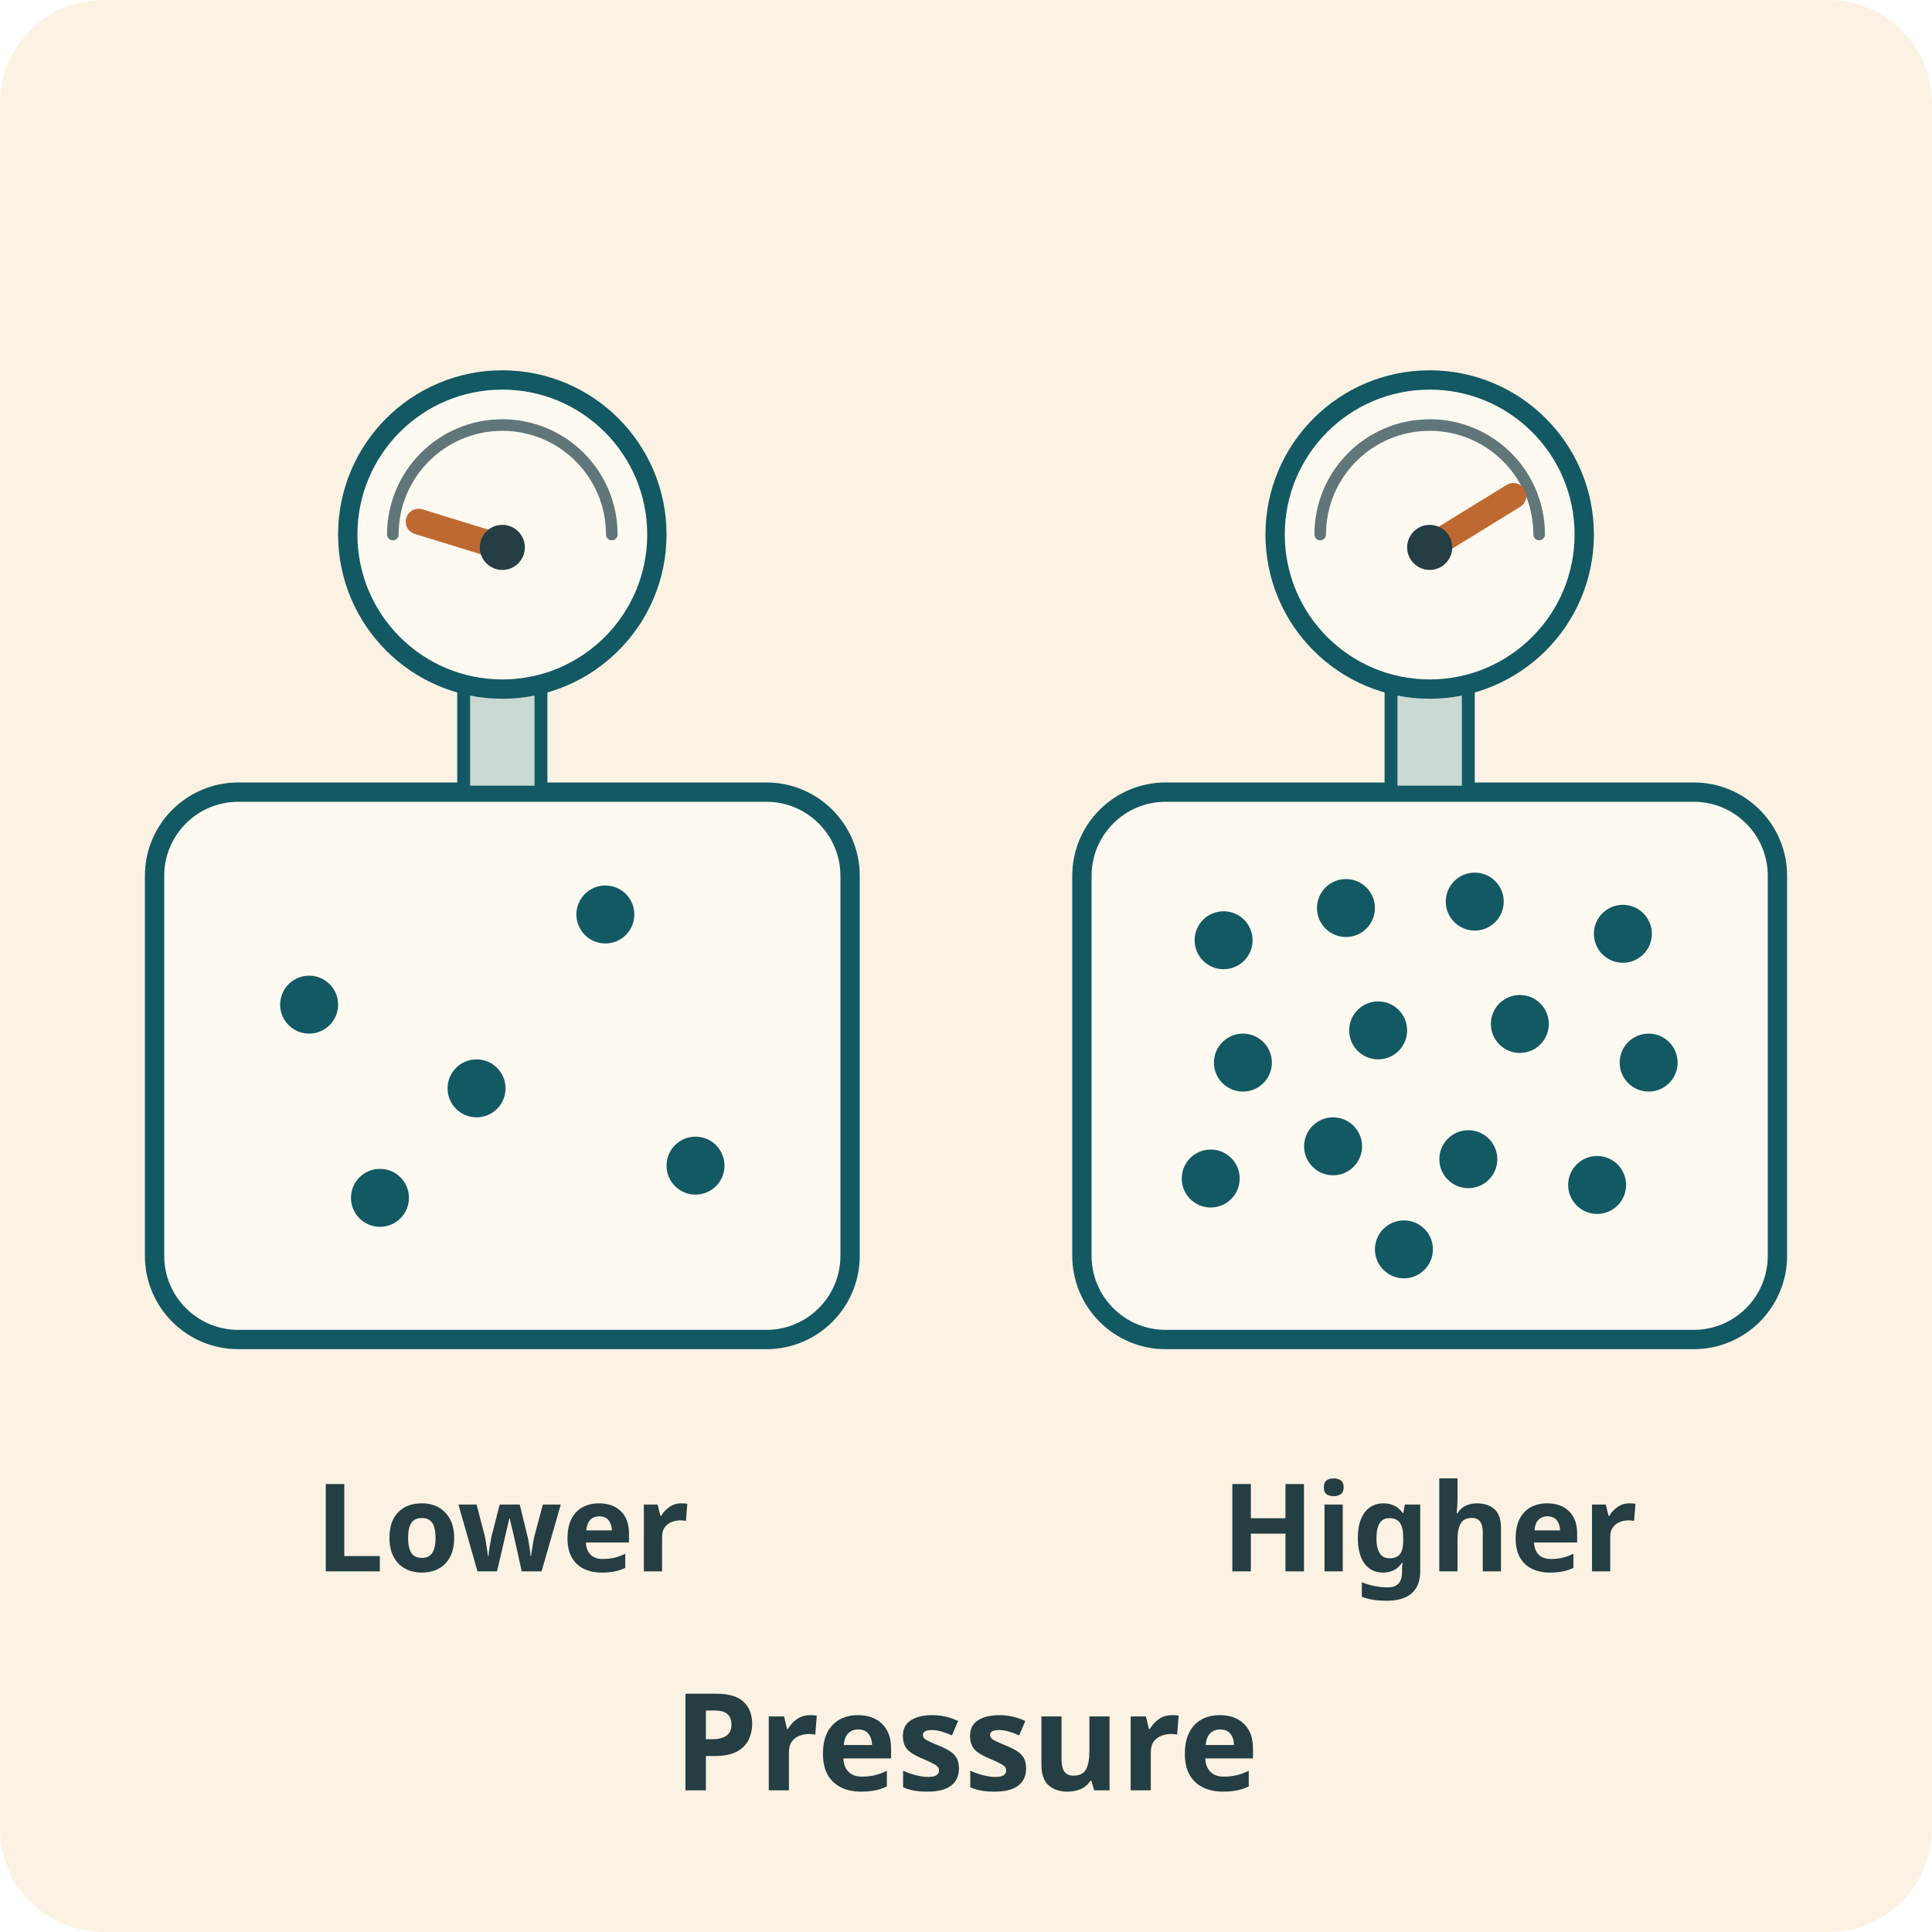
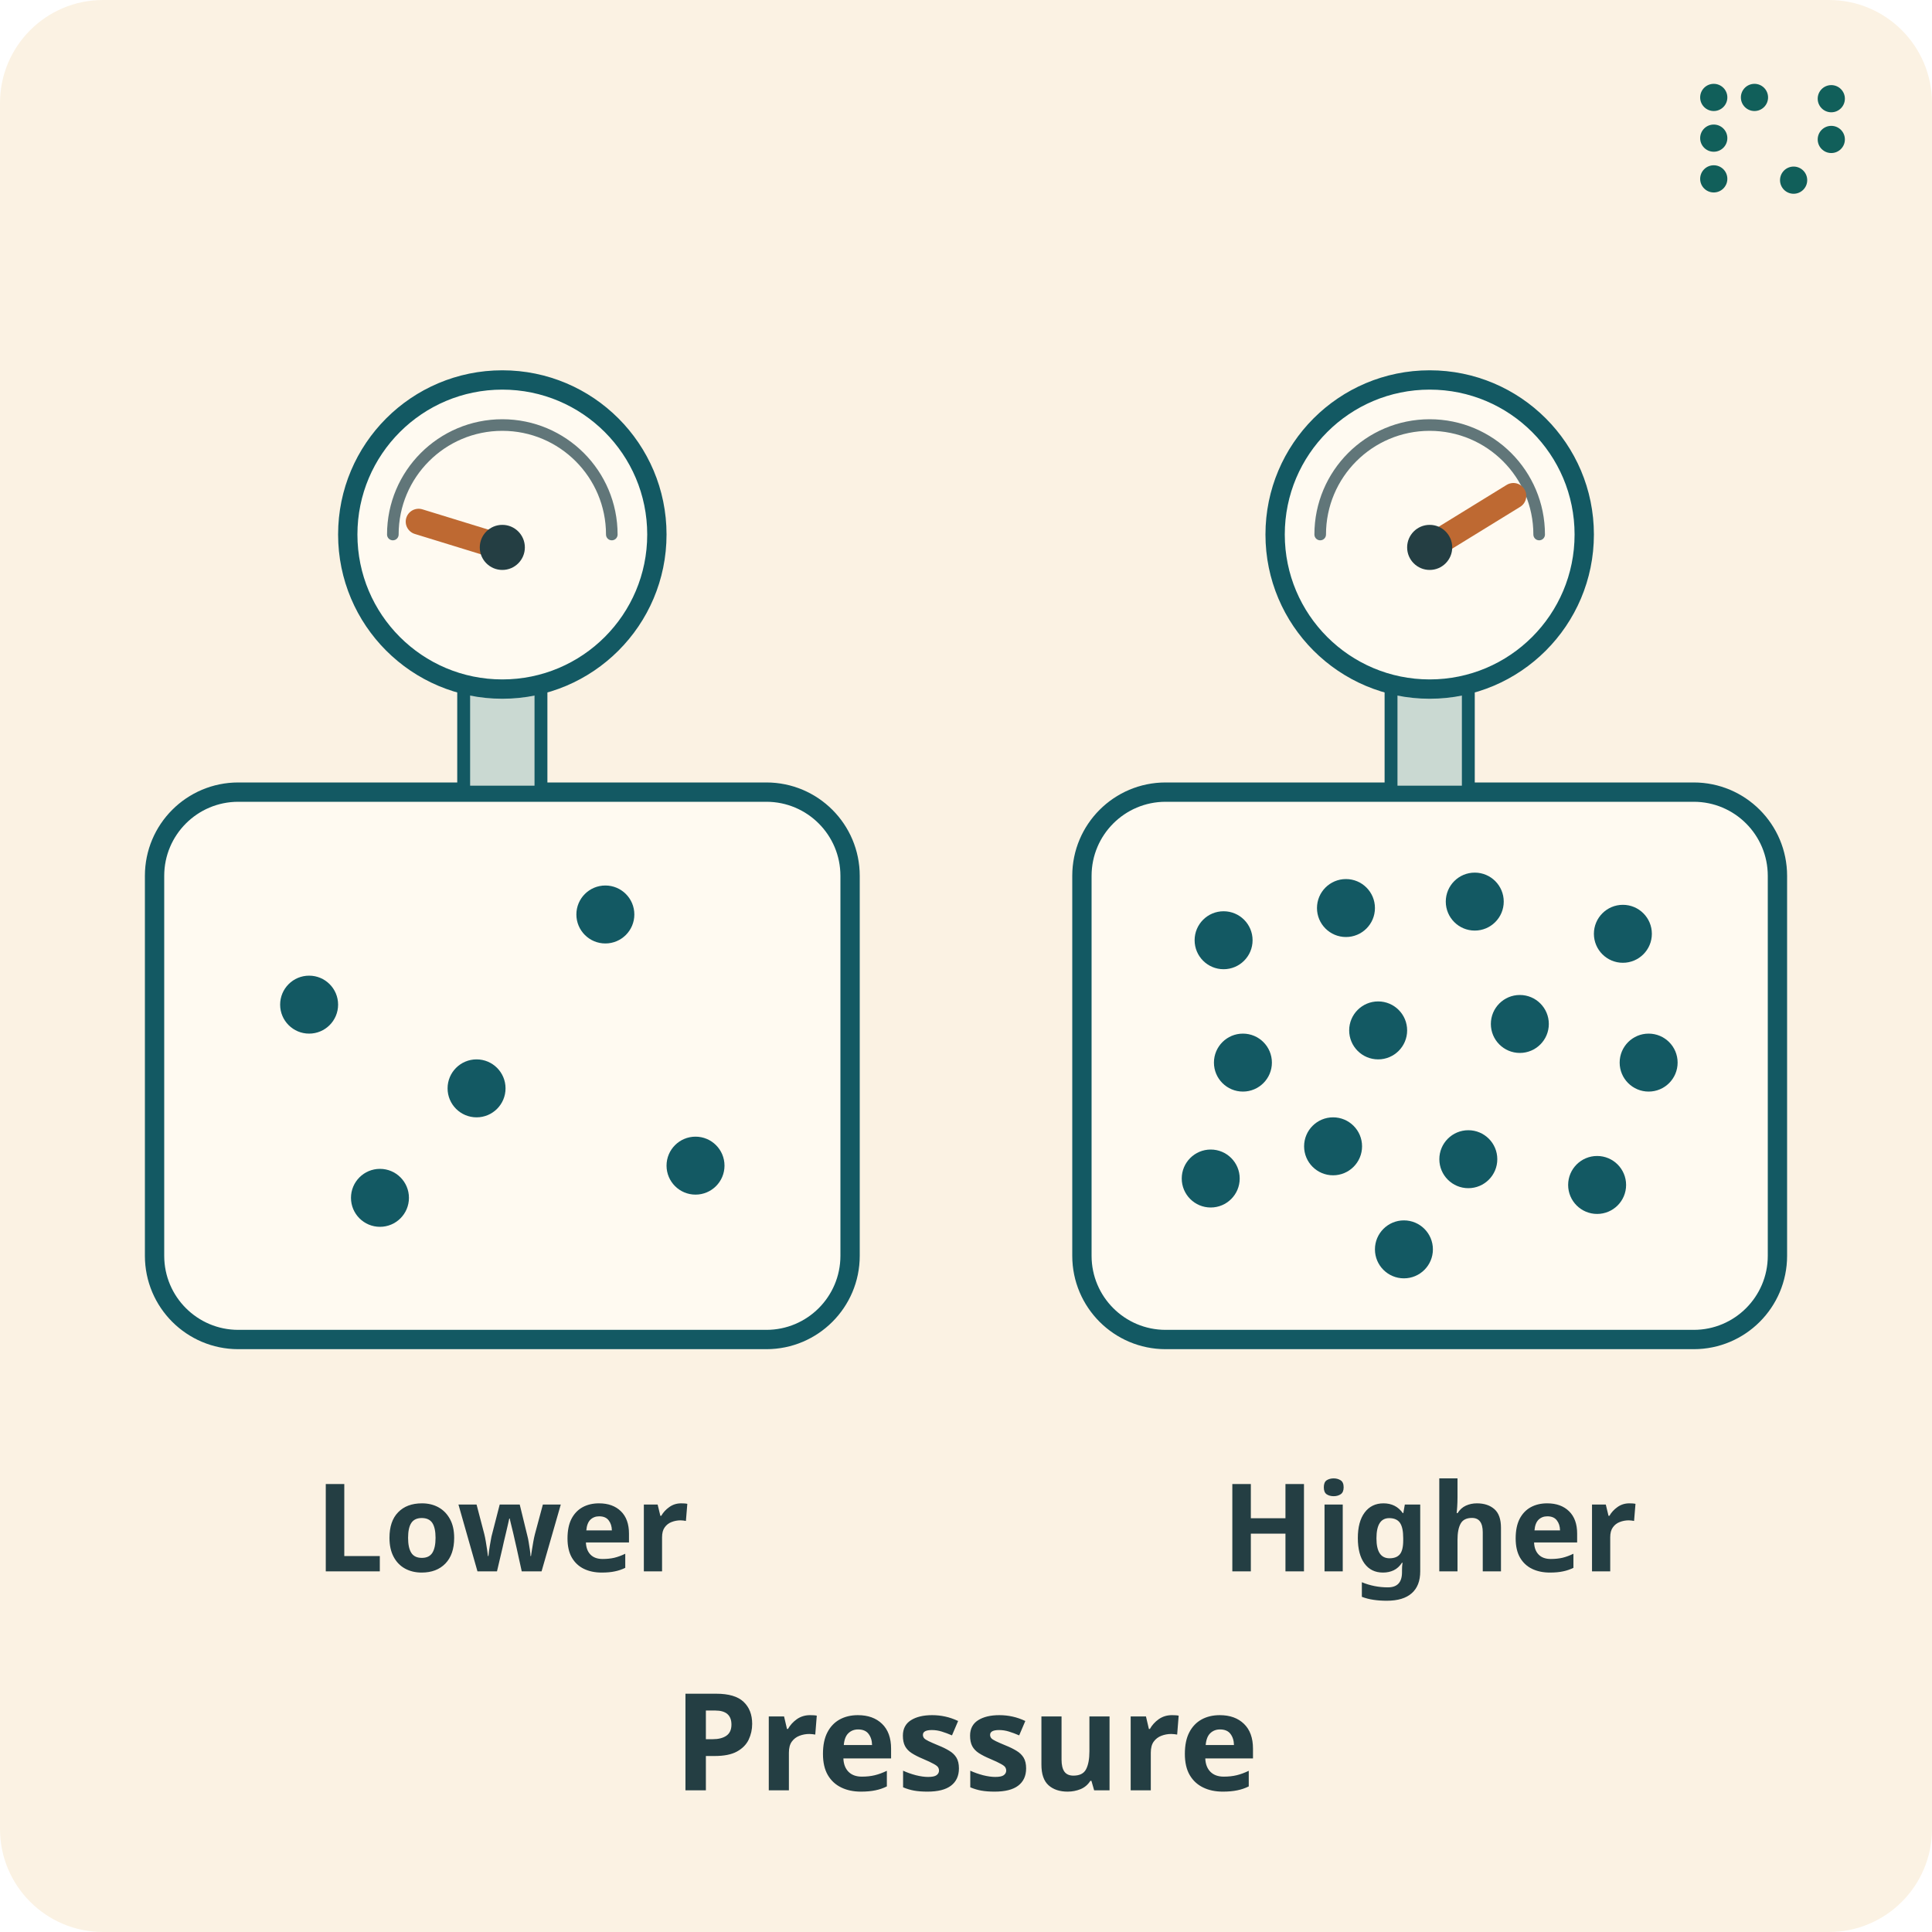
<svg xmlns="http://www.w3.org/2000/svg" width="3in" height="3in" viewBox="0 0 300 300" role="img" aria-labelledby="title desc">
  <rect width="300" height="300" rx="16" fill="#fbf2e3" />
  <g font-family="sans-serif" font-weight="600">
    <rect x="24" y="123" width="108" height="85" rx="13" fill="#fffaf1" stroke="#135963" stroke-width="3" />
    <rect x="72" y="103" width="12" height="20" rx="0" fill="#cad9d2" stroke="#135963" stroke-width="2" />
    <circle cx="78" cy="83" r="24" fill="#fffaf1" stroke="#135963" stroke-width="3" />
    <path d="M61 83a17 17 0 0 1 34 0" fill="none" stroke="#617679" stroke-width="1.8" stroke-linejoin="round" stroke-linecap="round" />
    <path d="M78 85l-13 -4" fill="none" stroke="#be6932" stroke-width="4" stroke-linejoin="round" stroke-linecap="round" />
    <circle cx="78" cy="85" r="3.5" fill="#243e43" stroke="none" stroke-width="2" />
    <text x="78" y="244" text-anchor="middle" font-size="19" fill="#243e43">Lower</text>
    <circle cx="48" cy="156" r="4.5" fill="#135963" stroke="none" stroke-width="2" />
    <circle cx="94" cy="142" r="4.5" fill="#135963" stroke="none" stroke-width="2" />
    <circle cx="74" cy="169" r="4.5" fill="#135963" stroke="none" stroke-width="2" />
    <circle cx="108" cy="181" r="4.5" fill="#135963" stroke="none" stroke-width="2" />
    <circle cx="59" cy="186" r="4.5" fill="#135963" stroke="none" stroke-width="2" />
    <rect x="168" y="123" width="108" height="85" rx="13" fill="#fffaf1" stroke="#135963" stroke-width="3" />
    <rect x="216" y="103" width="12" height="20" rx="0" fill="#cad9d2" stroke="#135963" stroke-width="2" />
    <circle cx="222" cy="83" r="24" fill="#fffaf1" stroke="#135963" stroke-width="3" />
    <path d="M205 83a17 17 0 0 1 34 0" fill="none" stroke="#617679" stroke-width="1.8" stroke-linejoin="round" stroke-linecap="round" />
    <path d="M222 85l13 -8" fill="none" stroke="#be6932" stroke-width="4" stroke-linejoin="round" stroke-linecap="round" />
    <circle cx="222" cy="85" r="3.5" fill="#243e43" stroke="none" stroke-width="2" />
    <text x="222" y="244" text-anchor="middle" font-size="19" fill="#243e43">Higher</text>
    <circle cx="190" cy="146" r="4.5" fill="#135963" stroke="none" stroke-width="2" />
    <circle cx="209" cy="141" r="4.5" fill="#135963" stroke="none" stroke-width="2" />
    <circle cx="229" cy="140" r="4.5" fill="#135963" stroke="none" stroke-width="2" />
    <circle cx="252" cy="145" r="4.5" fill="#135963" stroke="none" stroke-width="2" />
    <circle cx="193" cy="165" r="4.5" fill="#135963" stroke="none" stroke-width="2" />
    <circle cx="214" cy="160" r="4.5" fill="#135963" stroke="none" stroke-width="2" />
    <circle cx="236" cy="159" r="4.5" fill="#135963" stroke="none" stroke-width="2" />
    <circle cx="256" cy="165" r="4.5" fill="#135963" stroke="none" stroke-width="2" />
    <circle cx="188" cy="183" r="4.5" fill="#135963" stroke="none" stroke-width="2" />
    <circle cx="207" cy="178" r="4.5" fill="#135963" stroke="none" stroke-width="2" />
    <circle cx="228" cy="180" r="4.5" fill="#135963" stroke="none" stroke-width="2" />
    <circle cx="248" cy="184" r="4.5" fill="#135963" stroke="none" stroke-width="2" />
    <circle cx="218" cy="194" r="4.5" fill="#135963" stroke="none" stroke-width="2" />
    <text x="150" y="278" text-anchor="middle" font-size="21" fill="#243e43">Pressure</text>
  </g>
+   <g transform="translate(264 13)">
+     <svg width="22.5" height="17.1" aria-hidden="true" viewBox="0 0 48.93 37.11" fill="#115f5a">
+       <circle cx="4.59" cy="4.59" r="4.59" />
+       <circle cx="18.34" cy="4.59" r="4.59" />
+       <circle cx="4.59" cy="18.34" r="4.59" />
+       <circle cx="31.56" cy="32.53" r="4.59" />
+       <circle cx="44.28" cy="18.78" r="4.59" />
+       <circle cx="44.28" cy="5.02" r="4.59" />
+       <circle cx="4.59" cy="32.09" r="4.59" />
+     </svg>
+   </g>
</svg>
